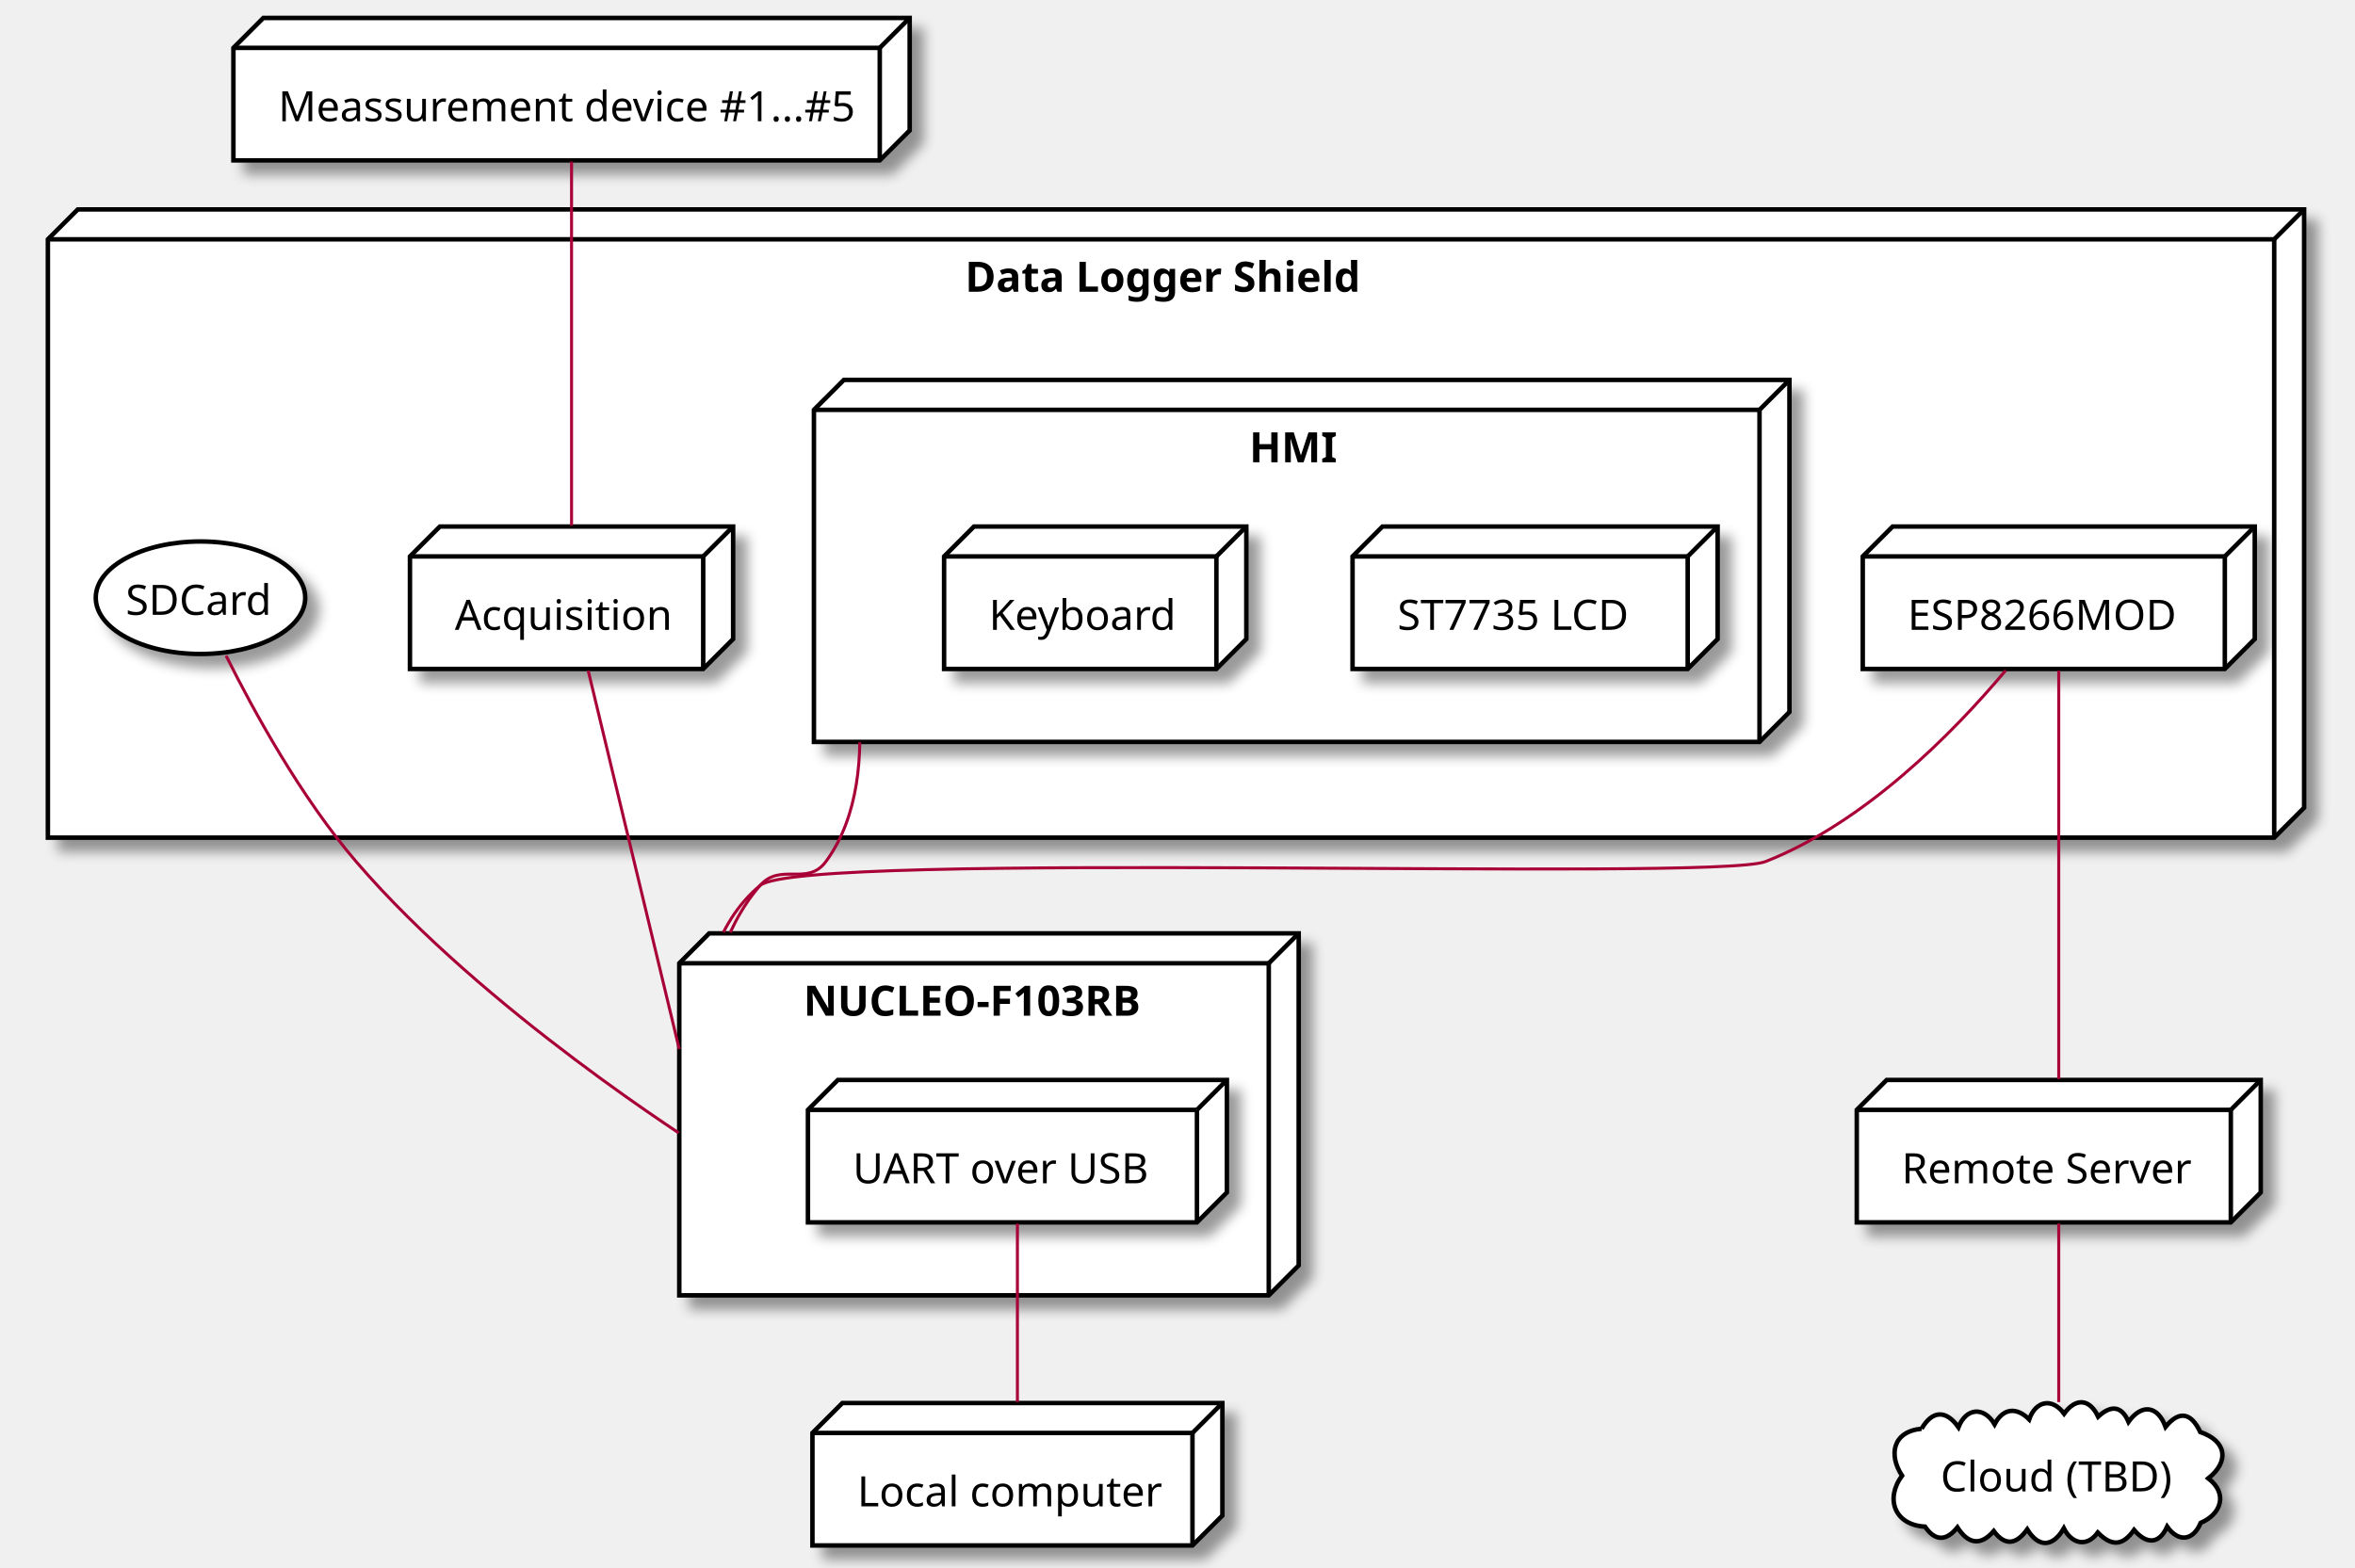
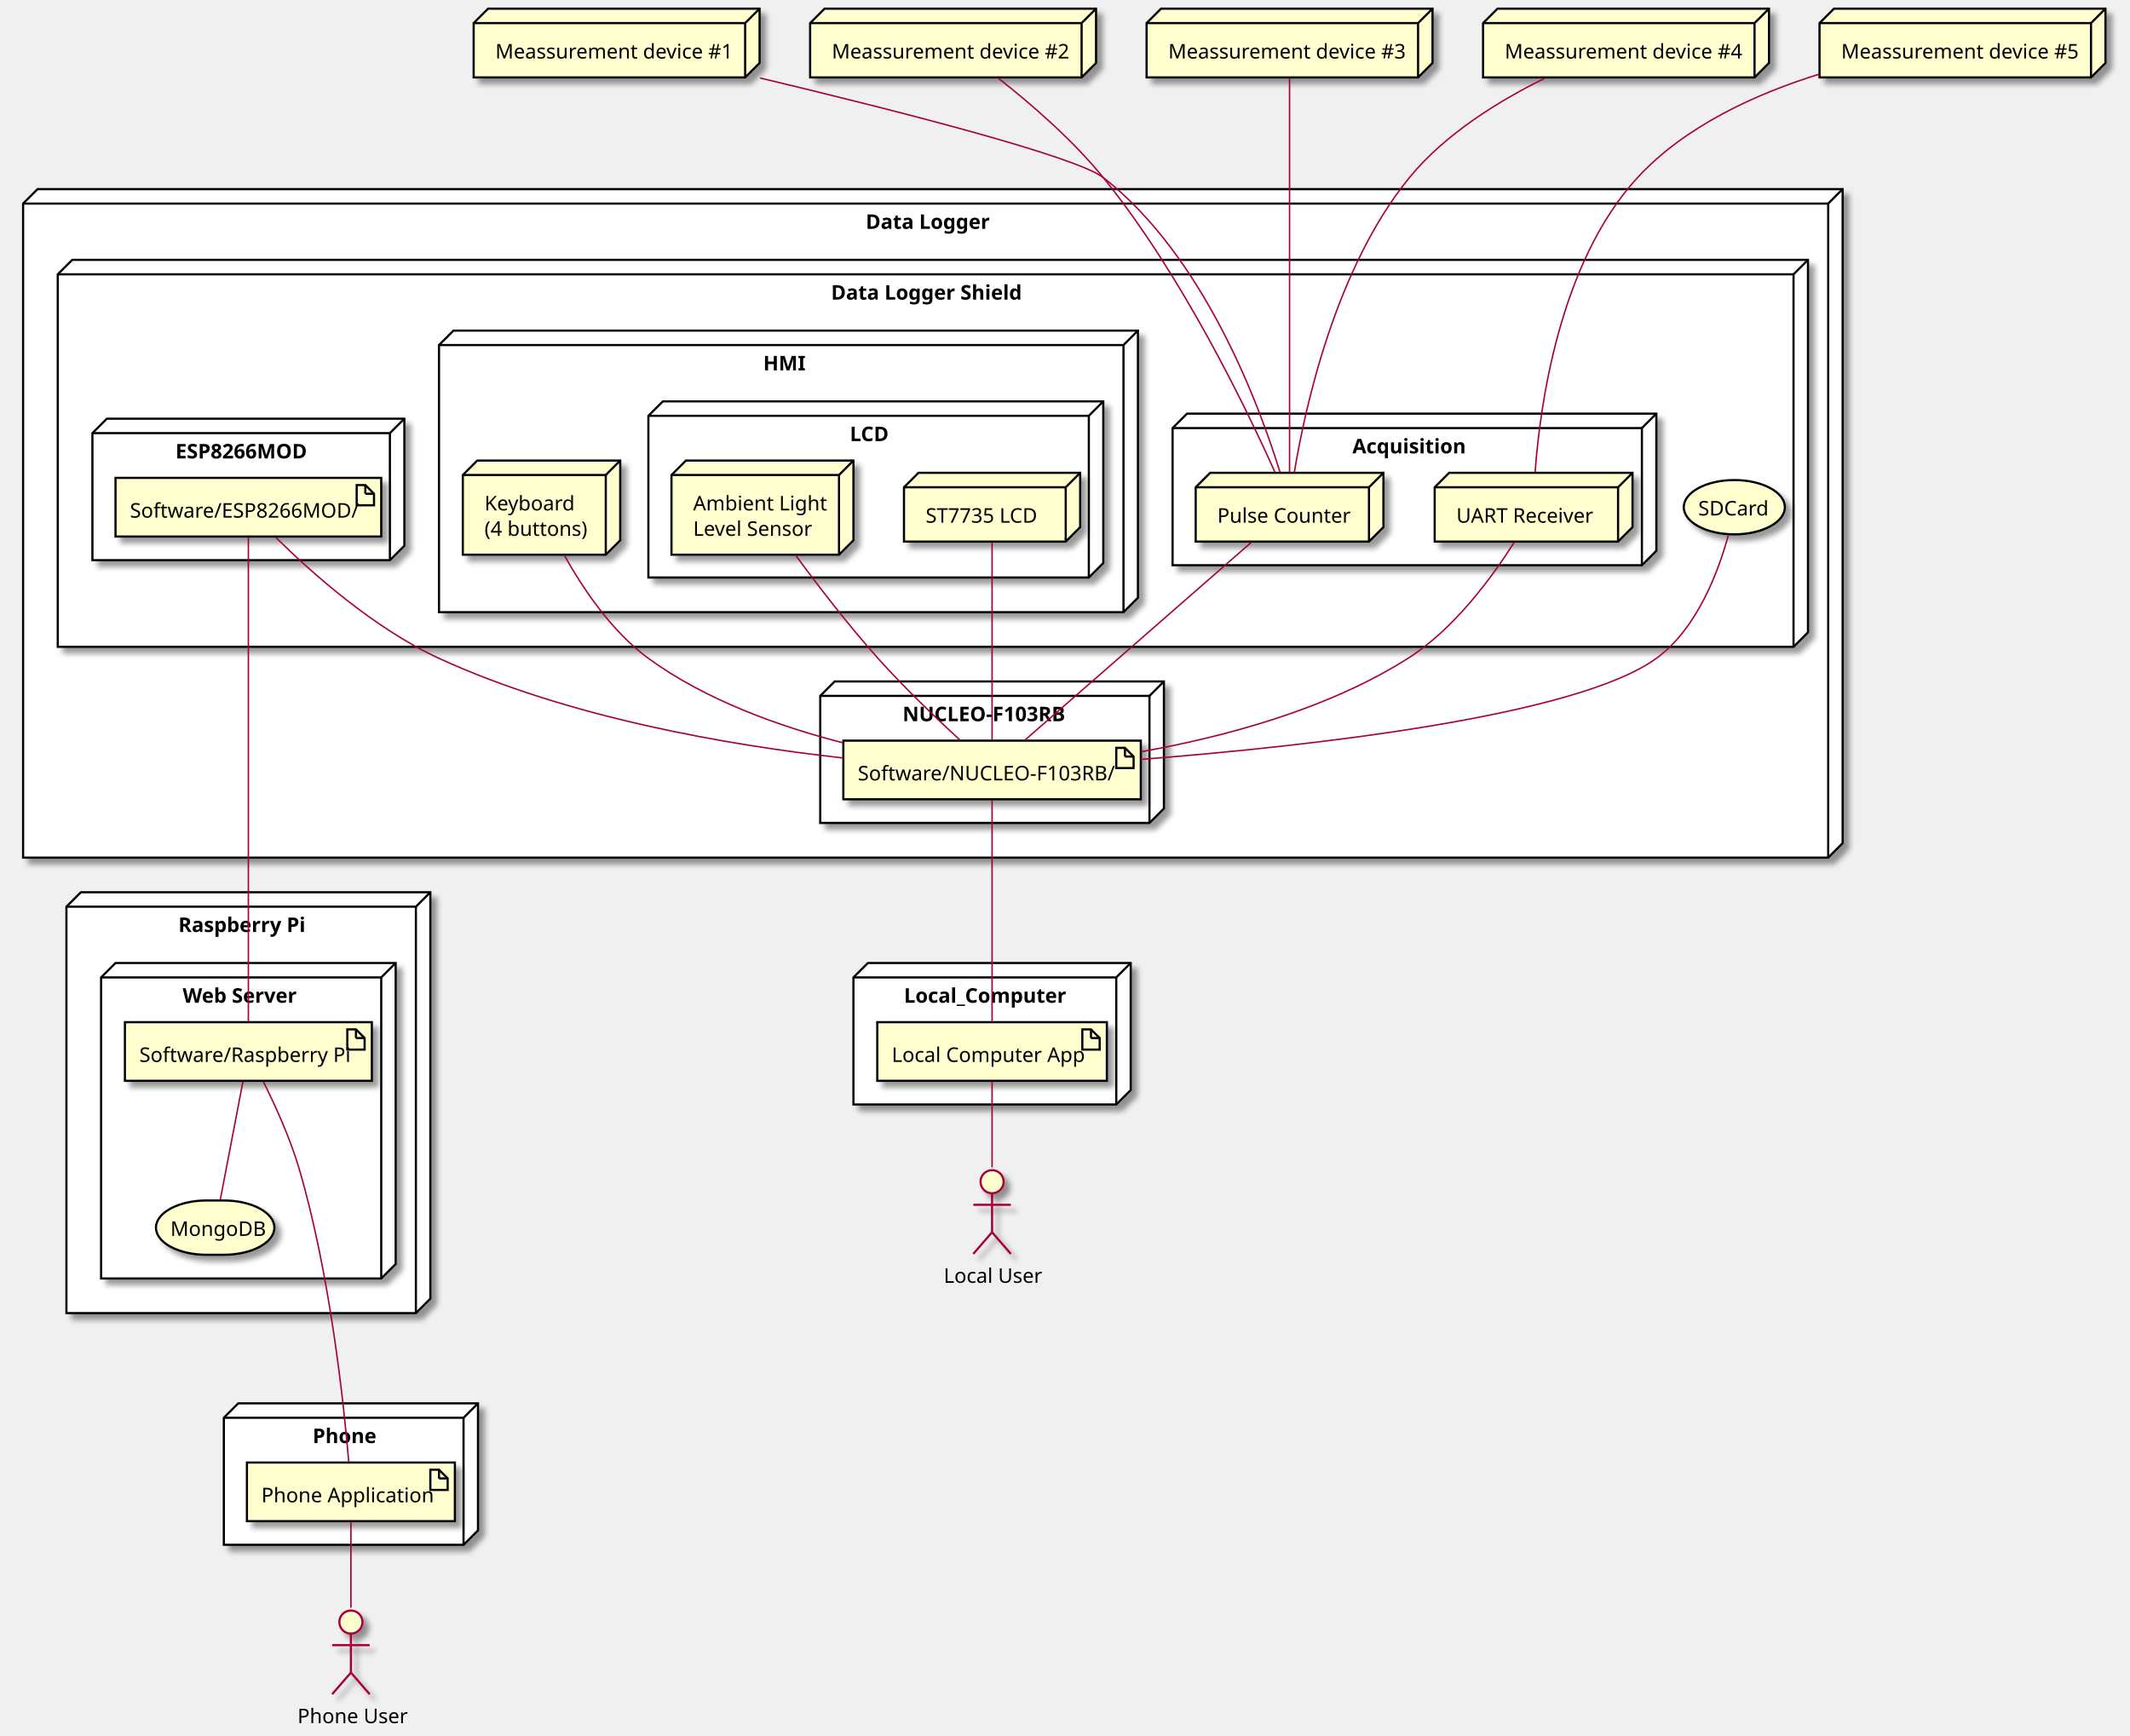
- <svg xmlns="http://www.w3.org/2000/svg" contentScriptType="application/ecmascript" contentStyleType="text/css" height="524px" preserveAspectRatio="none" style="width:787px;height:524px;background:#FFFFFF;" version="1.1" viewBox="0 0 787 524" width="787px" zoomAndPan="magnify">
+ <svg xmlns="http://www.w3.org/2000/svg" contentScriptType="application/ecmascript" contentStyleType="text/css" height="1202px" preserveAspectRatio="none" style="width:1475px;height:1202px;background:#FFFFFF;" version="1.1" viewBox="0 0 1475 1202" width="1475px" zoomAndPan="magnify">
  <defs>
-     <filter height="300%" id="fag788pt268fj" width="300%" x="-1" y="-1">
+     <filter height="300%" id="fbv8sw5sgxrst" width="300%" x="-1" y="-1">
      <feGaussianBlur result="blurOut" stdDeviation="2.0" />
      <feColorMatrix in="blurOut" result="blurOut2" type="matrix" values="0 0 0 0 0 0 0 0 0 0 0 0 0 0 0 0 0 0 .4 0" />
      <feOffset dx="4.0" dy="4.0" in="blurOut2" result="blurOut3" />
      <feBlend in="SourceGraphic" in2="blurOut3" mode="normal" />
    </filter>
  </defs>
  <g>
-     <polygon fill="#FFFFFF" filter="url(#fag788pt268fj)" points="16,80,26,70,770,70,770,270,760,280,16,280,16,80" style="stroke:#000000;stroke-width:1.5;" />
-     <line style="stroke:#000000;stroke-width:1.5;" x1="760" x2="770" y1="80" y2="70" />
-     <line style="stroke:#000000;stroke-width:1.5;" x1="16" x2="760" y1="80" y2="80" />
-     <line style="stroke:#000000;stroke-width:1.5;" x1="760" x2="760" y1="80" y2="280" />
-     <text fill="#000000" font-family="sans-serif" font-size="14" font-weight="bold" lengthAdjust="spacing" textLength="133" x="322.5" y="97.533">Data Logger Shield</text>
-     <polygon fill="#FFFFFF" filter="url(#fag788pt268fj)" points="272,137,282,127,598,127,598,238,588,248,272,248,272,137" style="stroke:#000000;stroke-width:1.5;" />
-     <line style="stroke:#000000;stroke-width:1.5;" x1="588" x2="598" y1="137" y2="127" />
-     <line style="stroke:#000000;stroke-width:1.5;" x1="272" x2="588" y1="137" y2="137" />
-     <line style="stroke:#000000;stroke-width:1.5;" x1="588" x2="588" y1="137" y2="248" />
-     <text fill="#000000" font-family="sans-serif" font-size="14" font-weight="bold" lengthAdjust="spacing" textLength="27" x="417.5" y="154.533">HMI</text>
-     <polygon fill="#FFFFFF" filter="url(#fag788pt268fj)" points="227,322,237,312,434,312,434,423,424,433,227,433,227,322" style="stroke:#000000;stroke-width:1.5;" />
-     <line style="stroke:#000000;stroke-width:1.5;" x1="424" x2="434" y1="322" y2="312" />
-     <line style="stroke:#000000;stroke-width:1.5;" x1="227" x2="424" y1="322" y2="322" />
-     <line style="stroke:#000000;stroke-width:1.5;" x1="424" x2="424" y1="322" y2="433" />
-     <text fill="#000000" font-family="sans-serif" font-size="14" font-weight="bold" lengthAdjust="spacing" textLength="116" x="268.5" y="339.533">NUCLEO-F103RB</text>
-     <polygon fill="#FFFFFF" filter="url(#fag788pt268fj)" points="78,16,88,6,304,6,304,43.609,294,53.609,78,53.609,78,16" style="stroke:#000000;stroke-width:1.5;" />
-     <line style="stroke:#000000;stroke-width:1.5;" x1="294" x2="304" y1="16" y2="6" />
-     <line style="stroke:#000000;stroke-width:1.5;" x1="78" x2="294" y1="16" y2="16" />
-     <line style="stroke:#000000;stroke-width:1.5;" x1="294" x2="294" y1="16" y2="53.609" />
-     <text fill="#000000" font-family="sans-serif" font-size="14" lengthAdjust="spacing" textLength="186" x="93" y="40.533">Meassurement device #1...#5</text>
-     <polygon fill="#FFFFFF" filter="url(#fag788pt268fj)" points="137,186,147,176,245,176,245,213.609,235,223.609,137,223.609,137,186" style="stroke:#000000;stroke-width:1.5;" />
-     <line style="stroke:#000000;stroke-width:1.5;" x1="235" x2="245" y1="186" y2="176" />
-     <line style="stroke:#000000;stroke-width:1.5;" x1="137" x2="235" y1="186" y2="186" />
-     <line style="stroke:#000000;stroke-width:1.5;" x1="235" x2="235" y1="186" y2="223.609" />
-     <text fill="#000000" font-family="sans-serif" font-size="14" lengthAdjust="spacing" textLength="68" x="152" y="210.533">Acquisition</text>
-     <polygon fill="#FFFFFF" filter="url(#fag788pt268fj)" points="622.5,186,632.5,176,753.5,176,753.5,213.609,743.5,223.609,622.5,223.609,622.5,186" style="stroke:#000000;stroke-width:1.5;" />
-     <line style="stroke:#000000;stroke-width:1.5;" x1="743.5" x2="753.5" y1="186" y2="176" />
-     <line style="stroke:#000000;stroke-width:1.5;" x1="622.5" x2="743.5" y1="186" y2="186" />
-     <line style="stroke:#000000;stroke-width:1.5;" x1="743.5" x2="743.5" y1="186" y2="223.609" />
-     <text fill="#000000" font-family="sans-serif" font-size="14" lengthAdjust="spacing" textLength="91" x="637.5" y="210.533">ESP8266MOD</text>
-     <polygon fill="#FFFFFF" filter="url(#fag788pt268fj)" points="452,186,462,176,574,176,574,213.609,564,223.609,452,223.609,452,186" style="stroke:#000000;stroke-width:1.5;" />
-     <line style="stroke:#000000;stroke-width:1.5;" x1="564" x2="574" y1="186" y2="176" />
-     <line style="stroke:#000000;stroke-width:1.5;" x1="452" x2="564" y1="186" y2="186" />
-     <line style="stroke:#000000;stroke-width:1.5;" x1="564" x2="564" y1="186" y2="223.609" />
-     <text fill="#000000" font-family="sans-serif" font-size="14" lengthAdjust="spacing" textLength="82" x="467" y="210.533">ST7735 LCD</text>
-     <polygon fill="#FFFFFF" filter="url(#fag788pt268fj)" points="315.5,186,325.5,176,416.5,176,416.5,213.609,406.5,223.609,315.5,223.609,315.5,186" style="stroke:#000000;stroke-width:1.5;" />
-     <line style="stroke:#000000;stroke-width:1.5;" x1="406.5" x2="416.5" y1="186" y2="176" />
-     <line style="stroke:#000000;stroke-width:1.5;" x1="315.5" x2="406.5" y1="186" y2="186" />
-     <line style="stroke:#000000;stroke-width:1.5;" x1="406.5" x2="406.5" y1="186" y2="223.609" />
-     <text fill="#000000" font-family="sans-serif" font-size="14" lengthAdjust="spacing" textLength="61" x="330.5" y="210.533">Keyboard</text>
-     <rect fill="#FFFFFF" filter="url(#fag788pt268fj)" height="37.609" rx="35" ry="35" style="stroke:#000000;stroke-width:1.5;" width="70" x="32" y="181" />
-     <text fill="#000000" font-family="sans-serif" font-size="14" lengthAdjust="spacing" textLength="50" x="42" y="205.533">SDCard</text>
-     <polygon fill="#FFFFFF" filter="url(#fag788pt268fj)" points="270,371,280,361,410,361,410,398.609,400,408.609,270,408.609,270,371" style="stroke:#000000;stroke-width:1.5;" />
-     <line style="stroke:#000000;stroke-width:1.5;" x1="400" x2="410" y1="371" y2="361" />
-     <line style="stroke:#000000;stroke-width:1.5;" x1="270" x2="400" y1="371" y2="371" />
-     <line style="stroke:#000000;stroke-width:1.5;" x1="400" x2="400" y1="371" y2="408.609" />
-     <text fill="#000000" font-family="sans-serif" font-size="14" lengthAdjust="spacing" textLength="100" x="285" y="395.533">UART over USB</text>
-     <polygon fill="#FFFFFF" filter="url(#fag788pt268fj)" points="620.5,371,630.5,361,755.5,361,755.5,398.609,745.5,408.609,620.5,408.609,620.5,371" style="stroke:#000000;stroke-width:1.5;" />
-     <line style="stroke:#000000;stroke-width:1.5;" x1="745.5" x2="755.5" y1="371" y2="361" />
-     <line style="stroke:#000000;stroke-width:1.5;" x1="620.5" x2="745.5" y1="371" y2="371" />
-     <line style="stroke:#000000;stroke-width:1.5;" x1="745.5" x2="745.5" y1="371" y2="408.609" />
-     <text fill="#000000" font-family="sans-serif" font-size="14" lengthAdjust="spacing" textLength="95" x="635.5" y="395.533">Remote Server</text>
-     <polygon fill="#FFFFFF" filter="url(#fag788pt268fj)" points="271.5,479,281.5,469,408.5,469,408.5,506.609,398.5,516.609,271.5,516.609,271.5,479" style="stroke:#000000;stroke-width:1.5;" />
-     <line style="stroke:#000000;stroke-width:1.5;" x1="398.5" x2="408.5" y1="479" y2="469" />
-     <line style="stroke:#000000;stroke-width:1.5;" x1="271.5" x2="398.5" y1="479" y2="479" />
-     <line style="stroke:#000000;stroke-width:1.5;" x1="398.5" x2="398.5" y1="479" y2="516.609" />
-     <text fill="#000000" font-family="sans-serif" font-size="14" lengthAdjust="spacing" textLength="97" x="286.5" y="503.533">Local computer</text>
-     <path d="M642.167,477.583 C645.787,471.338 650.377,471.275 654.48,477.089 C657.049,470.566 662.961,470.054 666.559,476.1 C669.444,470.633 673.868,470.24 678.117,474.475 C680.241,468.301 685.743,467.049 689.786,472.558 C693.637,467.19 698.32,467.463 701.166,473.557 C705.208,469.833 708.874,469.573 711.309,475.285 C715.73,469.146 721.073,469.821 723.69,476.965 C728.404,471.176 732.369,472.409 735.284,478.692 C744.04,481.663 745.167,488.428 737.991,494.182 C744.688,499.346 742.215,506.2 735.438,509.05 C732.913,515.067 728.048,515.662 724.227,510.33 C721.391,516.562 717.069,516.009 713.167,511.419 C709.316,516.846 705.633,516.947 701.049,512.3 C697.258,517.467 692.217,515.908 689.703,510.88 C686.154,517.04 681.368,517.631 677.465,511.226 C674.022,516.042 670.233,517.134 666.272,511.798 C661.747,517.023 657.587,515.957 654.14,510.565 C650.475,515.126 646.76,515.342 643.312,510.32 C633.115,509.75 629.906,501.017 635.63,493.272 C631.084,486.374 632.422,478.526 642.167,477.583 " fill="#FFFFFF" filter="url(#fag788pt268fj)" style="stroke:#000000;stroke-width:1.5;" />
-     <text fill="#000000" font-family="sans-serif" font-size="14" lengthAdjust="spacing" textLength="79" x="648.5" y="498.533">Cloud (TBD)</text>
-     <path d="M191,54.01 C191,86 191,143.6 191,175.73 " fill="none" id="Meassurement device #1...#5-Acquisition" style="stroke:#A80036;stroke-width:1.0;" />
-     <path d="M75.55,219.17 C84.74,237.63 100.55,266.5 119,288 C140.445,313 168.88,336.647 192.23,354.217 C203.905,363.002 214.309,370.268 221.932,375.424 C222.885,376.068 223.794,376.68 224.657,377.257 C225.089,377.546 225.509,377.826 225.917,378.097 C226.121,378.233 226.322,378.367 226.52,378.498 C226.619,378.564 226.717,378.629 226.814,378.693 " fill="none" id="SDCard-NUCLEO-F103RB" style="stroke:#A80036;stroke-width:1.0;" />
-     <path d="M287.329,248.118 C287.264,252.775 286.909,257.501 286.156,262.151 C284.65,271.45 281.553,280.447 276,288 C269.84,296.38 260.84,288.16 254,296 C250.815,299.651 248.123,303.709 245.851,308.02 C245.283,309.098 244.741,310.192 244.224,311.299 C244.16,311.438 244.096,311.576 244.032,311.715 " fill="none" id="HMI-NUCLEO-F103RB" style="stroke:#A80036;stroke-width:1.0;" />
-     <path d="M670.28,224.1 C652.57,245.16 623.24,274.92 590,288 C572.62,294.84 268.39,284.1 254,296 C250.206,299.137 247.058,302.835 244.455,306.908 C243.804,307.926 243.187,308.968 242.603,310.03 C242.311,310.561 242.027,311.097 241.75,311.638 " fill="none" id="ESP8266MOD-NUCLEO-F103RB" style="stroke:#A80036;stroke-width:1.0;" />
-     <path d="M196.57,224.18 C202.4,248.415 211.8,287.51 219.844,320.966 C221.855,329.33 223.781,337.342 225.545,344.681 C225.986,346.516 226.417,348.308 226.837,350.054 C226.89,350.272 226.942,350.49 226.994,350.706 " fill="none" id="Acquisition-NUCLEO-F103RB" style="stroke:#A80036;stroke-width:1.0;" />
-     <path d="M688,224.18 C688,259.28 688,325.56 688,360.72 " fill="none" id="ESP8266MOD-Remote Server" style="stroke:#A80036;stroke-width:1.0;" />
-     <path d="M688,409 C688,426.66 688,450.94 688,468.68 " fill="none" id="Remote Server-Cloud (TBD)" style="stroke:#A80036;stroke-width:1.0;" />
-     <path d="M340,409 C340,426.66 340,450.94 340,468.68 " fill="none" id="UART over USB-Local computer" style="stroke:#A80036;stroke-width:1.0;" />
+     <polygon fill="#FFFFFF" filter="url(#fbv8sw5sgxrst)" points="16,141,26,131,1276,131,1276,584,1266,594,16,594,16,141" style="stroke:#000000;stroke-width:1.5;" />
+     <line style="stroke:#000000;stroke-width:1.5;" x1="1266" x2="1276" y1="141" y2="131" />
+     <line style="stroke:#000000;stroke-width:1.5;" x1="16" x2="1266" y1="141" y2="141" />
+     <line style="stroke:#000000;stroke-width:1.5;" x1="1266" x2="1266" y1="141" y2="594" />
+     <text fill="#000000" font-family="sans-serif" font-size="14" font-weight="bold" lengthAdjust="spacing" textLength="85" x="599.5" y="158.533">Data Logger</text>
+     <polygon fill="#FFFFFF" filter="url(#fbv8sw5sgxrst)" points="40,190,50,180,1252,180,1252,438,1242,448,40,448,40,190" style="stroke:#000000;stroke-width:1.5;" />
+     <line style="stroke:#000000;stroke-width:1.5;" x1="1242" x2="1252" y1="190" y2="180" />
+     <line style="stroke:#000000;stroke-width:1.5;" x1="40" x2="1242" y1="190" y2="190" />
+     <line style="stroke:#000000;stroke-width:1.5;" x1="1242" x2="1242" y1="190" y2="448" />
+     <text fill="#000000" font-family="sans-serif" font-size="14" font-weight="bold" lengthAdjust="spacing" textLength="133" x="575.5" y="207.533">Data Logger Shield</text>
+     <polygon fill="#FFFFFF" filter="url(#fbv8sw5sgxrst)" points="812,296.5,822,286.5,1147,286.5,1147,381.5,1137,391.5,812,391.5,812,296.5" style="stroke:#000000;stroke-width:1.5;" />
+     <line style="stroke:#000000;stroke-width:1.5;" x1="1137" x2="1147" y1="296.5" y2="286.5" />
+     <line style="stroke:#000000;stroke-width:1.5;" x1="812" x2="1137" y1="296.5" y2="296.5" />
+     <line style="stroke:#000000;stroke-width:1.5;" x1="1137" x2="1137" y1="296.5" y2="391.5" />
+     <text fill="#000000" font-family="sans-serif" font-size="14" font-weight="bold" lengthAdjust="spacing" textLength="78" x="936.5" y="314.033">Acquisition</text>
+     <polygon fill="#FFFFFF" filter="url(#fbv8sw5sgxrst)" points="304,239,314,229,788,229,788,414,778,424,304,424,304,239" style="stroke:#000000;stroke-width:1.5;" />
+     <line style="stroke:#000000;stroke-width:1.5;" x1="778" x2="788" y1="239" y2="229" />
+     <line style="stroke:#000000;stroke-width:1.5;" x1="304" x2="778" y1="239" y2="239" />
+     <line style="stroke:#000000;stroke-width:1.5;" x1="778" x2="778" y1="239" y2="424" />
+     <text fill="#000000" font-family="sans-serif" font-size="14" font-weight="bold" lengthAdjust="spacing" textLength="27" x="528.5" y="256.533">HMI</text>
+     <polygon fill="#FFFFFF" filter="url(#fbv8sw5sgxrst)" points="449,288,459,278,764,278,764,390,754,400,449,400,449,288" style="stroke:#000000;stroke-width:1.5;" />
+     <line style="stroke:#000000;stroke-width:1.5;" x1="754" x2="764" y1="288" y2="278" />
+     <line style="stroke:#000000;stroke-width:1.5;" x1="449" x2="754" y1="288" y2="288" />
+     <line style="stroke:#000000;stroke-width:1.5;" x1="754" x2="754" y1="288" y2="400" />
+     <text fill="#000000" font-family="sans-serif" font-size="14" font-weight="bold" lengthAdjust="spacing" textLength="28" x="588.5" y="305.533">LCD</text>
+     <polygon fill="#FFFFFF" filter="url(#fbv8sw5sgxrst)" points="64,300,74,290,280,290,280,378,270,388,64,388,64,300" style="stroke:#000000;stroke-width:1.5;" />
+     <line style="stroke:#000000;stroke-width:1.5;" x1="270" x2="280" y1="300" y2="290" />
+     <line style="stroke:#000000;stroke-width:1.5;" x1="64" x2="270" y1="300" y2="300" />
+     <line style="stroke:#000000;stroke-width:1.5;" x1="270" x2="270" y1="300" y2="388" />
+     <text fill="#000000" font-family="sans-serif" font-size="14" font-weight="bold" lengthAdjust="spacing" textLength="93" x="121.5" y="317.533">ESP8266MOD</text>
+     <polygon fill="#FFFFFF" filter="url(#fbv8sw5sgxrst)" points="568,482,578,472,806,472,806,560,796,570,568,570,568,482" style="stroke:#000000;stroke-width:1.5;" />
+     <line style="stroke:#000000;stroke-width:1.5;" x1="796" x2="806" y1="482" y2="472" />
+     <line style="stroke:#000000;stroke-width:1.5;" x1="568" x2="796" y1="482" y2="482" />
+     <line style="stroke:#000000;stroke-width:1.5;" x1="796" x2="796" y1="482" y2="570" />
+     <text fill="#000000" font-family="sans-serif" font-size="14" font-weight="bold" lengthAdjust="spacing" textLength="116" x="625" y="499.533">NUCLEO-F103RB</text>
+     <polygon fill="#FFFFFF" filter="url(#fbv8sw5sgxrst)" points="46,628,56,618,298,618,298,899.5,288,909.5,46,909.5,46,628" style="stroke:#000000;stroke-width:1.5;" />
+     <line style="stroke:#000000;stroke-width:1.5;" x1="288" x2="298" y1="628" y2="618" />
+     <line style="stroke:#000000;stroke-width:1.5;" x1="46" x2="288" y1="628" y2="628" />
+     <line style="stroke:#000000;stroke-width:1.5;" x1="288" x2="288" y1="628" y2="909.5" />
+     <text fill="#000000" font-family="sans-serif" font-size="14" font-weight="bold" lengthAdjust="spacing" textLength="89" x="123.5" y="645.533">Raspberry Pi</text>
+     <polygon fill="#FFFFFF" filter="url(#fbv8sw5sgxrst)" points="70,677,80,667,274,667,274,875.5,264,885.5,70,885.5,70,677" style="stroke:#000000;stroke-width:1.5;" />
+     <line style="stroke:#000000;stroke-width:1.5;" x1="264" x2="274" y1="677" y2="667" />
+     <line style="stroke:#000000;stroke-width:1.5;" x1="70" x2="264" y1="677" y2="677" />
+     <line style="stroke:#000000;stroke-width:1.5;" x1="264" x2="264" y1="677" y2="885.5" />
+     <text fill="#000000" font-family="sans-serif" font-size="14" font-weight="bold" lengthAdjust="spacing" textLength="83" x="126.5" y="694.533">Web Server</text>
+     <polygon fill="#FFFFFF" filter="url(#fbv8sw5sgxrst)" points="155,982,165,972,331,972,331,1060,321,1070,155,1070,155,982" style="stroke:#000000;stroke-width:1.5;" />
+     <line style="stroke:#000000;stroke-width:1.5;" x1="321" x2="331" y1="982" y2="972" />
+     <line style="stroke:#000000;stroke-width:1.5;" x1="155" x2="321" y1="982" y2="982" />
+     <line style="stroke:#000000;stroke-width:1.5;" x1="321" x2="321" y1="982" y2="1070" />
+     <text fill="#000000" font-family="sans-serif" font-size="14" font-weight="bold" lengthAdjust="spacing" textLength="45" x="216.5" y="999.533">Phone</text>
+     <polygon fill="#FFFFFF" filter="url(#fbv8sw5sgxrst)" points="591,677,601,667,783,667,783,755,773,765,591,765,591,677" style="stroke:#000000;stroke-width:1.5;" />
+     <line style="stroke:#000000;stroke-width:1.5;" x1="773" x2="783" y1="677" y2="667" />
+     <line style="stroke:#000000;stroke-width:1.5;" x1="591" x2="773" y1="677" y2="677" />
+     <line style="stroke:#000000;stroke-width:1.5;" x1="773" x2="773" y1="677" y2="765" />
+     <text fill="#000000" font-family="sans-serif" font-size="14" font-weight="bold" lengthAdjust="spacing" textLength="114" x="626" y="694.533">Local_Computer</text>
+     <rect fill="#FEFECE" filter="url(#fbv8sw5sgxrst)" height="37.609" rx="35" ry="35" style="stroke:#000000;stroke-width:1.5;" width="70" x="1166" y="332.5" />
+     <text fill="#000000" font-family="sans-serif" font-size="14" lengthAdjust="spacing" textLength="50" x="1176" y="357.033">SDCard</text>
+     <polygon fill="#FEFECE" filter="url(#fbv8sw5sgxrst)" points="828,337.5,838,327.5,958,327.5,958,365.109,948,375.109,828,375.109,828,337.5" style="stroke:#000000;stroke-width:1.5;" />
+     <line style="stroke:#000000;stroke-width:1.5;" x1="948" x2="958" y1="337.5" y2="327.5" />
+     <line style="stroke:#000000;stroke-width:1.5;" x1="828" x2="948" y1="337.5" y2="337.5" />
+     <line style="stroke:#000000;stroke-width:1.5;" x1="948" x2="948" y1="337.5" y2="375.109" />
+     <text fill="#000000" font-family="sans-serif" font-size="14" lengthAdjust="spacing" textLength="90" x="843" y="362.033">Pulse Counter</text>
+     <polygon fill="#FEFECE" filter="url(#fbv8sw5sgxrst)" points="993.5,337.5,1003.5,327.5,1130.5,327.5,1130.5,365.109,1120.5,375.109,993.5,375.109,993.5,337.5" style="stroke:#000000;stroke-width:1.5;" />
+     <line style="stroke:#000000;stroke-width:1.5;" x1="1120.5" x2="1130.5" y1="337.5" y2="327.5" />
+     <line style="stroke:#000000;stroke-width:1.5;" x1="993.5" x2="1120.5" y1="337.5" y2="337.5" />
+     <line style="stroke:#000000;stroke-width:1.5;" x1="1120.5" x2="1120.5" y1="337.5" y2="375.109" />
+     <text fill="#000000" font-family="sans-serif" font-size="14" lengthAdjust="spacing" textLength="97" x="1008.5" y="362.033">UART Receiver</text>
+     <polygon fill="#FEFECE" filter="url(#fbv8sw5sgxrst)" points="320.5,329,330.5,319,429.5,319,429.5,374.219,419.5,384.219,320.5,384.219,320.5,329" style="stroke:#000000;stroke-width:1.5;" />
+     <line style="stroke:#000000;stroke-width:1.5;" x1="419.5" x2="429.5" y1="329" y2="319" />
+     <line style="stroke:#000000;stroke-width:1.5;" x1="320.5" x2="419.5" y1="329" y2="329" />
+     <line style="stroke:#000000;stroke-width:1.5;" x1="419.5" x2="419.5" y1="329" y2="384.219" />
+     <text fill="#000000" font-family="sans-serif" font-size="14" lengthAdjust="spacing" textLength="61" x="335.5" y="353.533">Keyboard</text>
+     <text fill="#000000" font-family="sans-serif" font-size="14" lengthAdjust="spacing" textLength="69" x="335.5" y="371.143">(4 buttons)</text>
+     <polygon fill="#FEFECE" filter="url(#fbv8sw5sgxrst)" points="626,337.5,636,327.5,748,327.5,748,365.109,738,375.109,626,375.109,626,337.5" style="stroke:#000000;stroke-width:1.5;" />
+     <line style="stroke:#000000;stroke-width:1.5;" x1="738" x2="748" y1="337.5" y2="327.5" />
+     <line style="stroke:#000000;stroke-width:1.5;" x1="626" x2="738" y1="337.5" y2="337.5" />
+     <line style="stroke:#000000;stroke-width:1.5;" x1="738" x2="738" y1="337.5" y2="375.109" />
+     <text fill="#000000" font-family="sans-serif" font-size="14" lengthAdjust="spacing" textLength="82" x="641" y="362.033">ST7735 LCD</text>
+     <polygon fill="#FEFECE" filter="url(#fbv8sw5sgxrst)" points="465,329,475,319,591,319,591,374.219,581,384.219,465,384.219,465,329" style="stroke:#000000;stroke-width:1.5;" />
+     <line style="stroke:#000000;stroke-width:1.5;" x1="581" x2="591" y1="329" y2="319" />
+     <line style="stroke:#000000;stroke-width:1.5;" x1="465" x2="581" y1="329" y2="329" />
+     <line style="stroke:#000000;stroke-width:1.5;" x1="581" x2="581" y1="329" y2="384.219" />
+     <text fill="#000000" font-family="sans-serif" font-size="14" lengthAdjust="spacing" textLength="86" x="480" y="353.533">Ambient Light</text>
+     <text fill="#000000" font-family="sans-serif" font-size="14" lengthAdjust="spacing" textLength="83" x="480" y="371.143">Level Sensor</text>
+     <rect fill="#FEFECE" filter="url(#fbv8sw5sgxrst)" height="40.609" style="stroke:#000000;stroke-width:1.5;" width="184" x="80" y="331" />
+     <polygon fill="#FEFECE" points="247,336,247,350,259,350,259,342,253,336,247,336" style="stroke:#000000;stroke-width:1.5;" />
+     <line style="stroke:#000000;stroke-width:1.5;" x1="253" x2="253" y1="336" y2="342" />
+     <line style="stroke:#000000;stroke-width:1.5;" x1="259" x2="253" y1="342" y2="342" />
+     <text fill="#000000" font-family="sans-serif" font-size="14" lengthAdjust="spacing" textLength="154" x="90" y="358.533">Software/ESP8266MOD/</text>
+     <rect fill="#FEFECE" filter="url(#fbv8sw5sgxrst)" height="40.609" style="stroke:#000000;stroke-width:1.5;" width="206" x="584" y="513" />
+     <polygon fill="#FEFECE" points="773,518,773,532,785,532,785,524,779,518,773,518" style="stroke:#000000;stroke-width:1.5;" />
+     <line style="stroke:#000000;stroke-width:1.5;" x1="779" x2="779" y1="518" y2="524" />
+     <line style="stroke:#000000;stroke-width:1.5;" x1="785" x2="779" y1="524" y2="524" />
+     <text fill="#000000" font-family="sans-serif" font-size="14" lengthAdjust="spacing" textLength="176" x="594" y="540.533">Software/NUCLEO-F103RB/</text>
+     <rect fill="#FEFECE" filter="url(#fbv8sw5sgxrst)" height="40.609" style="stroke:#000000;stroke-width:1.5;" width="171" x="86.5" y="708" />
+     <polygon fill="#FEFECE" points="240.5,713,240.5,727,252.5,727,252.5,719,246.5,713,240.5,713" style="stroke:#000000;stroke-width:1.5;" />
+     <line style="stroke:#000000;stroke-width:1.5;" x1="246.5" x2="246.5" y1="713" y2="719" />
+     <line style="stroke:#000000;stroke-width:1.5;" x1="252.5" x2="246.5" y1="719" y2="719" />
+     <text fill="#000000" font-family="sans-serif" font-size="14" lengthAdjust="spacing" textLength="141" x="96.5" y="735.533">Software/Raspberry Pi</text>
+     <rect fill="#FEFECE" filter="url(#fbv8sw5sgxrst)" height="37.609" rx="35" ry="35" style="stroke:#000000;stroke-width:1.5;" width="82" x="108" y="831.5" />
+     <text fill="#000000" font-family="sans-serif" font-size="14" lengthAdjust="spacing" textLength="62" x="118" y="856.033">MongoDB</text>
+     <rect fill="#FEFECE" filter="url(#fbv8sw5sgxrst)" height="40.609" style="stroke:#000000;stroke-width:1.5;" width="144" x="171" y="1013" />
+     <polygon fill="#FEFECE" points="298,1018,298,1032,310,1032,310,1024,304,1018,298,1018" style="stroke:#000000;stroke-width:1.5;" />
+     <line style="stroke:#000000;stroke-width:1.5;" x1="304" x2="304" y1="1018" y2="1024" />
+     <line style="stroke:#000000;stroke-width:1.5;" x1="310" x2="304" y1="1024" y2="1024" />
+     <text fill="#000000" font-family="sans-serif" font-size="14" lengthAdjust="spacing" textLength="114" x="181" y="1040.533">Phone Application</text>
+     <rect fill="#FEFECE" filter="url(#fbv8sw5sgxrst)" height="40.609" style="stroke:#000000;stroke-width:1.5;" width="159" x="607.5" y="708" />
+     <polygon fill="#FEFECE" points="749.5,713,749.5,727,761.5,727,761.5,719,755.5,713,749.5,713" style="stroke:#000000;stroke-width:1.5;" />
+     <line style="stroke:#000000;stroke-width:1.5;" x1="755.5" x2="755.5" y1="713" y2="719" />
+     <line style="stroke:#000000;stroke-width:1.5;" x1="761.5" x2="755.5" y1="719" y2="719" />
+     <text fill="#000000" font-family="sans-serif" font-size="14" lengthAdjust="spacing" textLength="129" x="617.5" y="735.533">Local Computer App</text>
+     <ellipse cx="687" cy="818.5" fill="#FEFECE" filter="url(#fbv8sw5sgxrst)" rx="8" ry="8" style="stroke:#A80036;stroke-width:1.5;" />
+     <path d="M687,826.5 L687,853.5 M674,834.5 L700,834.5 M687,853.5 L674,868.5 M687,853.5 L700,868.5 " fill="none" filter="url(#fbv8sw5sgxrst)" style="stroke:#A80036;stroke-width:1.5;" />
+     <text fill="#000000" font-family="sans-serif" font-size="14" lengthAdjust="spacing" textLength="67" x="653.5" y="888.533">Local User</text>
+     <ellipse cx="243" cy="1123.5" fill="#FEFECE" filter="url(#fbv8sw5sgxrst)" rx="8" ry="8" style="stroke:#A80036;stroke-width:1.5;" />
+     <path d="M243,1131.5 L243,1158.5 M230,1139.5 L256,1139.5 M243,1158.5 L230,1173.5 M243,1158.5 L256,1173.5 " fill="none" filter="url(#fbv8sw5sgxrst)" style="stroke:#A80036;stroke-width:1.5;" />
+     <text fill="#000000" font-family="sans-serif" font-size="14" lengthAdjust="spacing" textLength="74" x="206" y="1193.533">Phone User</text>
+     <polygon fill="#FEFECE" filter="url(#fbv8sw5sgxrst)" points="328,16,338,6,526,6,526,43.609,516,53.609,328,53.609,328,16" style="stroke:#000000;stroke-width:1.5;" />
+     <line style="stroke:#000000;stroke-width:1.5;" x1="516" x2="526" y1="16" y2="6" />
+     <line style="stroke:#000000;stroke-width:1.5;" x1="328" x2="516" y1="16" y2="16" />
+     <line style="stroke:#000000;stroke-width:1.5;" x1="516" x2="516" y1="16" y2="53.609" />
+     <text fill="#000000" font-family="sans-serif" font-size="14" lengthAdjust="spacing" textLength="158" x="343" y="40.533">Meassurement device #1</text>
+     <polygon fill="#FEFECE" filter="url(#fbv8sw5sgxrst)" points="561,16,571,6,759,6,759,43.609,749,53.609,561,53.609,561,16" style="stroke:#000000;stroke-width:1.5;" />
+     <line style="stroke:#000000;stroke-width:1.5;" x1="749" x2="759" y1="16" y2="6" />
+     <line style="stroke:#000000;stroke-width:1.5;" x1="561" x2="749" y1="16" y2="16" />
+     <line style="stroke:#000000;stroke-width:1.5;" x1="749" x2="749" y1="16" y2="53.609" />
+     <text fill="#000000" font-family="sans-serif" font-size="14" lengthAdjust="spacing" textLength="158" x="576" y="40.533">Meassurement device #2</text>
+     <polygon fill="#FEFECE" filter="url(#fbv8sw5sgxrst)" points="794,16,804,6,992,6,992,43.609,982,53.609,794,53.609,794,16" style="stroke:#000000;stroke-width:1.5;" />
+     <line style="stroke:#000000;stroke-width:1.5;" x1="982" x2="992" y1="16" y2="6" />
+     <line style="stroke:#000000;stroke-width:1.5;" x1="794" x2="982" y1="16" y2="16" />
+     <line style="stroke:#000000;stroke-width:1.5;" x1="982" x2="982" y1="16" y2="53.609" />
+     <text fill="#000000" font-family="sans-serif" font-size="14" lengthAdjust="spacing" textLength="158" x="809" y="40.533">Meassurement device #3</text>
+     <polygon fill="#FEFECE" filter="url(#fbv8sw5sgxrst)" points="1027,16,1037,6,1225,6,1225,43.609,1215,53.609,1027,53.609,1027,16" style="stroke:#000000;stroke-width:1.5;" />
+     <line style="stroke:#000000;stroke-width:1.5;" x1="1215" x2="1225" y1="16" y2="6" />
+     <line style="stroke:#000000;stroke-width:1.5;" x1="1027" x2="1215" y1="16" y2="16" />
+     <line style="stroke:#000000;stroke-width:1.5;" x1="1215" x2="1215" y1="16" y2="53.609" />
+     <text fill="#000000" font-family="sans-serif" font-size="14" lengthAdjust="spacing" textLength="158" x="1042" y="40.533">Meassurement device #4</text>
+     <polygon fill="#FEFECE" filter="url(#fbv8sw5sgxrst)" points="1260,16,1270,6,1458,6,1458,43.609,1448,53.609,1260,53.609,1260,16" style="stroke:#000000;stroke-width:1.5;" />
+     <line style="stroke:#000000;stroke-width:1.5;" x1="1448" x2="1458" y1="16" y2="6" />
+     <line style="stroke:#000000;stroke-width:1.5;" x1="1260" x2="1448" y1="16" y2="16" />
+     <line style="stroke:#000000;stroke-width:1.5;" x1="1448" x2="1448" y1="16" y2="53.609" />
+     <text fill="#000000" font-family="sans-serif" font-size="14" lengthAdjust="spacing" textLength="158" x="1275" y="40.533">Meassurement device #5</text>
+     <path d="M526.42,54.04 C618.79,76.1 744.91,108.16 764,123 C833.9,177.34 872.16,280.89 886.42,327.16 " fill="none" id="Meassurement_Device_1-Pulse_Counter" style="stroke:#A80036;stroke-width:1.0;" />
+     <path d="M691.15,54.03 C713.22,71.37 742.6,96.6 764,123 C818.75,190.54 863.78,284.34 882.99,327.32 " fill="none" id="Meassurement_Device_2-Pulse_Counter" style="stroke:#A80036;stroke-width:1.0;" />
+     <path d="M893,54.24 C893,113.25 893,268.43 893,327.35 " fill="none" id="Meassurement_Device_3-Pulse_Counter" style="stroke:#A80036;stroke-width:1.0;" />
+     <path d="M1069.93,54.11 C1038.54,69.54 1000.84,92.6 976,123 C924.65,185.83 903.55,283.23 896.28,327.36 " fill="none" id="Meassurement_Device_4-Pulse_Counter" style="stroke:#A80036;stroke-width:1.0;" />
+     <path d="M1259.92,51.33 C1216.06,64.93 1167.03,87.16 1134,123 C1079.54,182.1 1066.27,282.28 1063.04,327.33 " fill="none" id="Meassurement_Device_5-UART_Receiver" style="stroke:#A80036;stroke-width:1.0;" />
+     <path d="M1196.83,370.78 C1190.4,394.46 1175.71,435.18 1147,456 C1091.45,496.28 907.8,516.75 790.04,525.99 " fill="none" id="SDCard-Software_NUCLEO_F103RB" style="stroke:#A80036;stroke-width:1.0;" />
+     <path d="M191.03,372.27 C215.06,396 258.76,435.19 304,456 C393.33,497.08 504.33,516.17 583.81,525 " fill="none" id="Software_ESP8266MOD-Software_NUCLEO_F103RB" style="stroke:#A80036;stroke-width:1.0;" />
+     <path d="M390.61,384.31 C403.39,407.26 423.49,437.38 449,456 C488.53,484.85 539.4,503.13 583.96,514.55 " fill="none" id="Keyboard-Software_NUCLEO_F103RB" style="stroke:#A80036;stroke-width:1.0;" />
+     <path d="M687,375.66 C687,411.37 687,479.21 687,512.74 " fill="none" id="ST7735_LCD-Software_NUCLEO_F103RB" style="stroke:#A80036;stroke-width:1.0;" />
+     <path d="M550.68,384.23 C566.12,405.21 587.41,432.98 608,456 C626.2,476.35 648.72,497.83 665.05,512.84 " fill="none" id="Ambient_Light_Level_Sensor-Software_NUCLEO_F103RB" style="stroke:#A80036;stroke-width:1.0;" />
+     <path d="M866.49,375.66 C825.63,411.37 747.98,479.21 709.62,512.74 " fill="none" id="Pulse_Counter-Software_NUCLEO_F103RB" style="stroke:#A80036;stroke-width:1.0;" />
+     <path d="M1048.41,375.87 C1033.41,399.58 1007.1,435.62 975,456 C919.42,491.29 847.94,510.4 790.09,520.69 " fill="none" id="UART_Receiver-Software_NUCLEO_F103RB" style="stroke:#A80036;stroke-width:1.0;" />
+     <path d="M172,372.13 C172,436.78 172,642.58 172,707.61 " fill="none" id="Software_ESP8266MOD-Software_Raspberry_Pi" style="stroke:#A80036;stroke-width:1.0;" />
+     <path d="M168.25,749.05 C163.9,771.76 156.77,808.95 152.52,831.14 " fill="none" id="Software_Raspberry_Pi-MongoDB" style="stroke:#A80036;stroke-width:1.0;" />
+     <path d="M182.38,749.22 C190.26,765 200.76,787.88 207,809 C228.71,882.5 238.23,973.71 241.54,1013 " fill="none" id="Software_Raspberry_Pi-Phone_App" style="stroke:#A80036;stroke-width:1.0;" />
+     <path d="M687,554.07 C687,591.06 687,670.85 687,707.88 " fill="none" id="Software_NUCLEO_F103RB-Local_Computer_App" style="stroke:#A80036;stroke-width:1.0;" />
+     <path d="M687,749.05 C687,765.12 687,788.44 687,808.57 " fill="none" id="Local_Computer_App-Local_User" style="stroke:#A80036;stroke-width:1.0;" />
+     <path d="M243,1054.05 C243,1070.12 243,1093.44 243,1113.57 " fill="none" id="Phone_App-Phone_User" style="stroke:#A80036;stroke-width:1.0;" />
  </g>
</svg>
